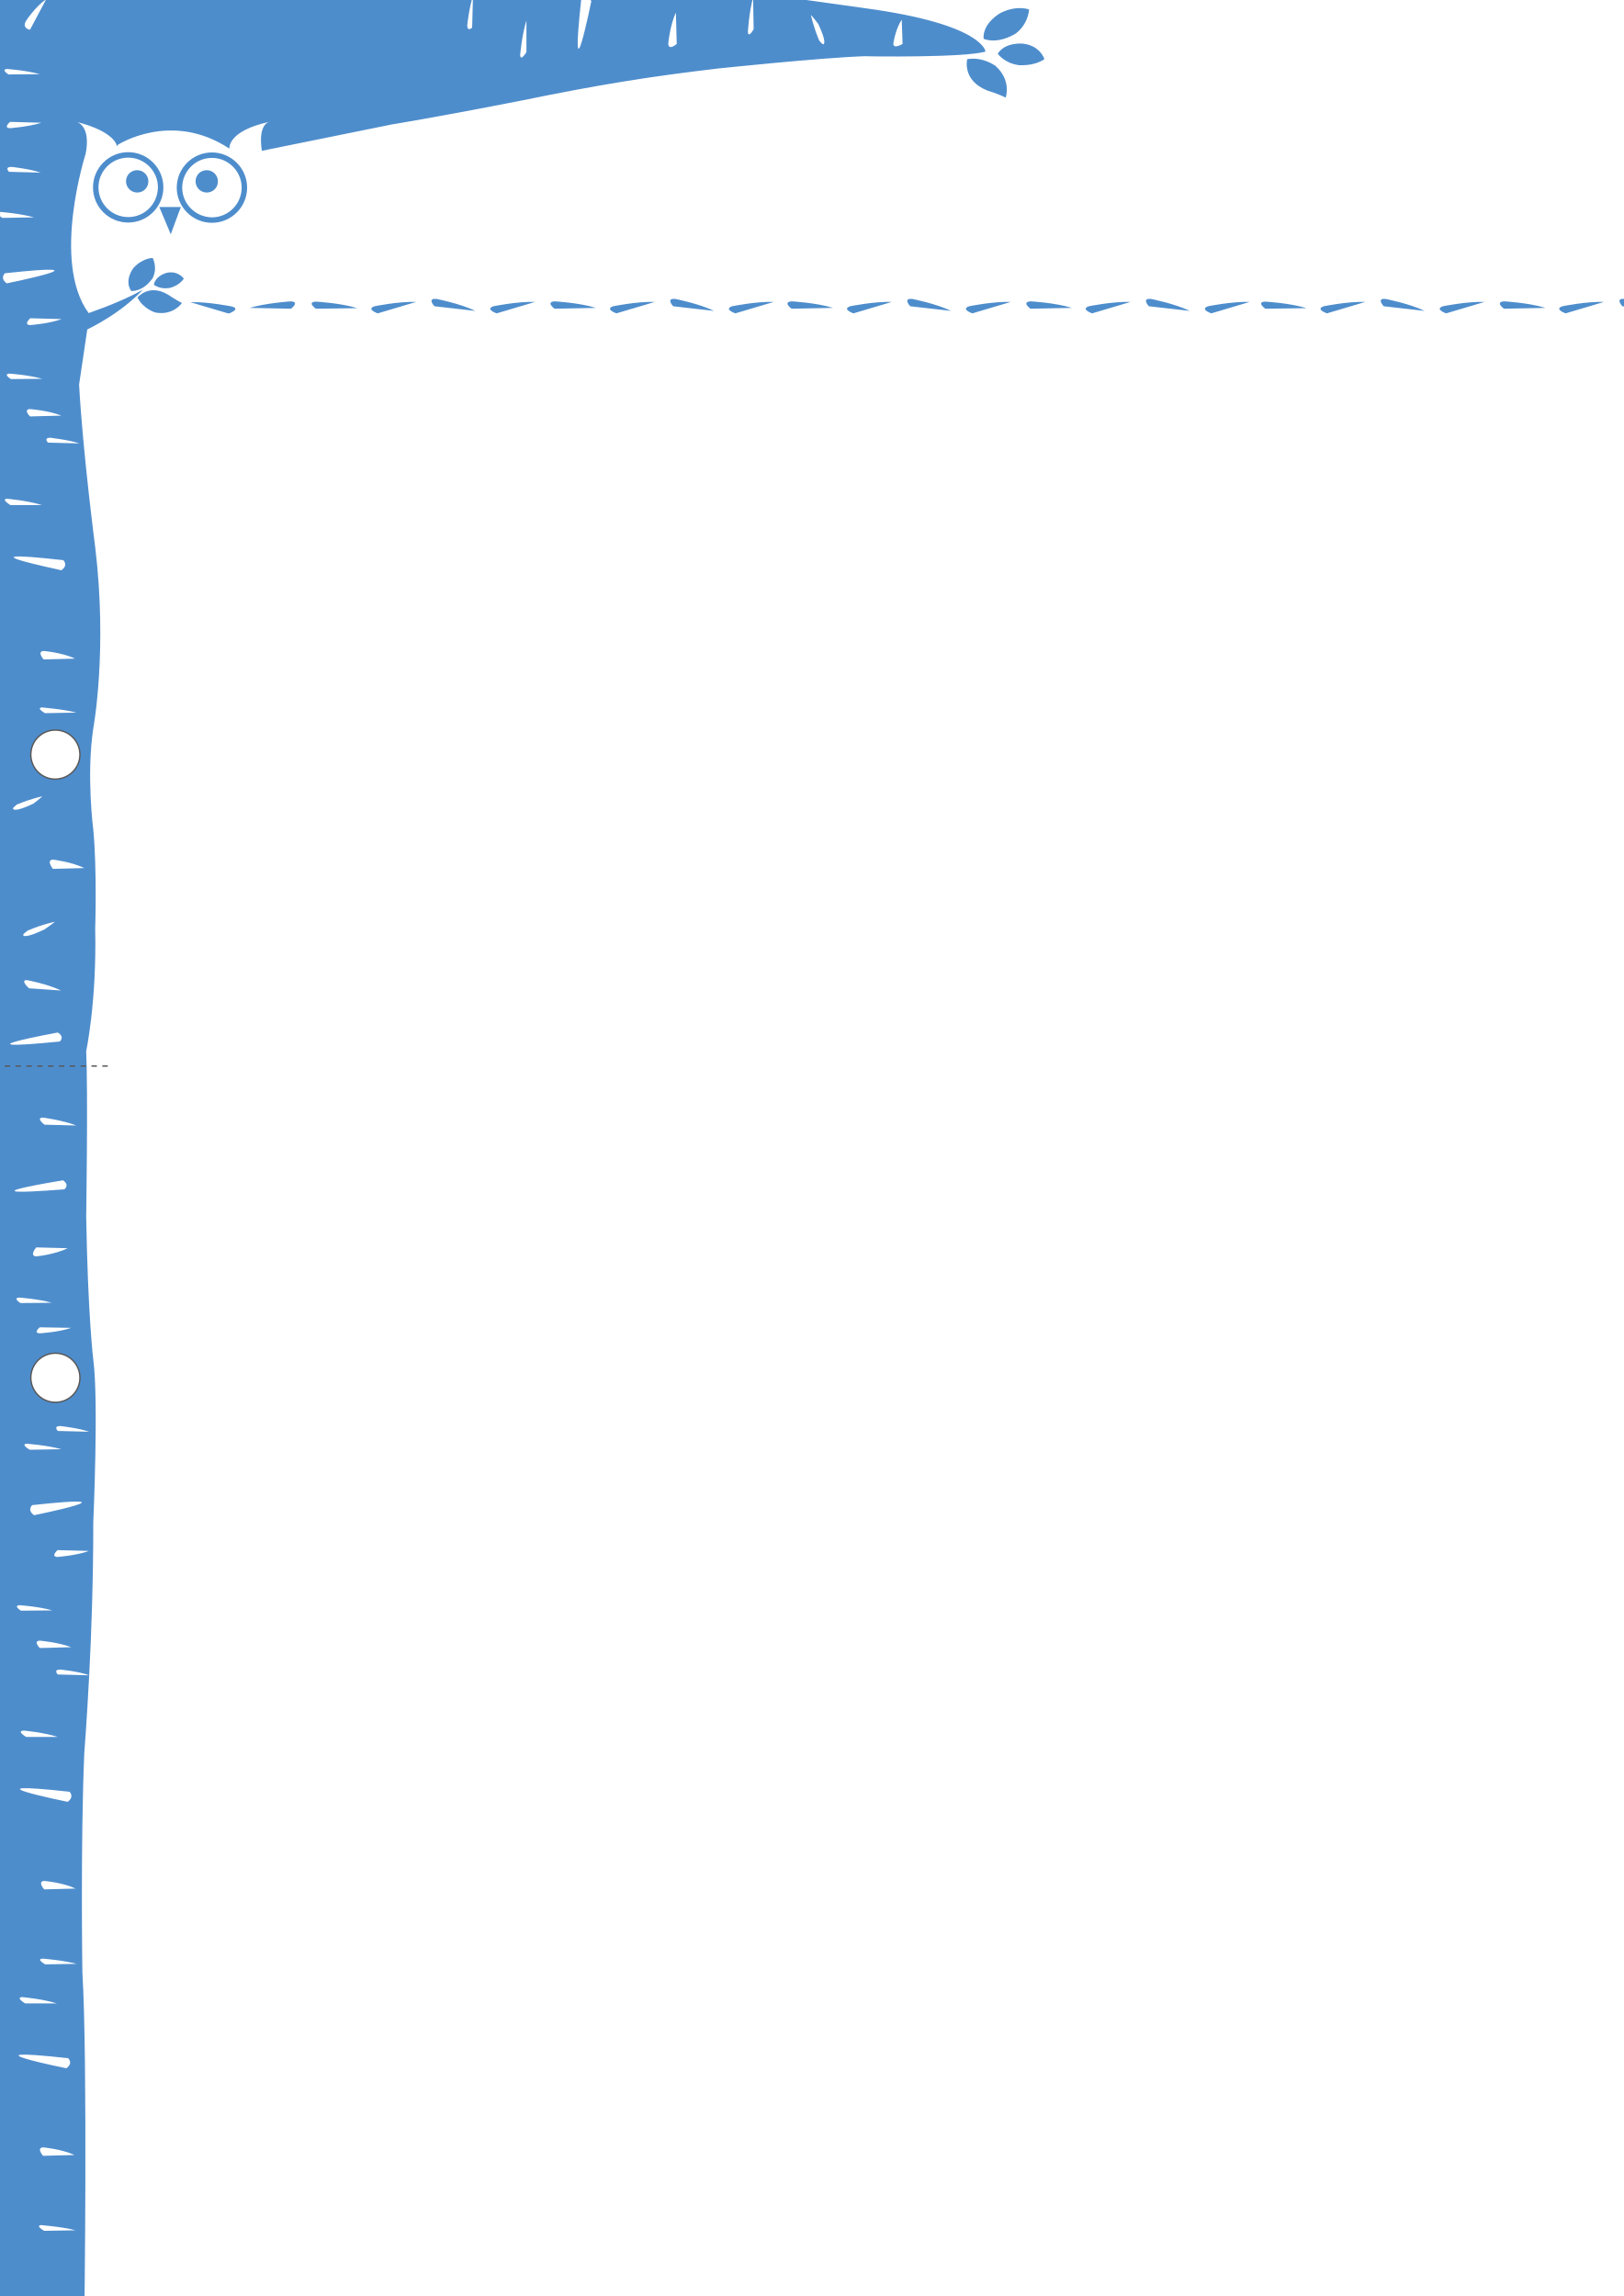
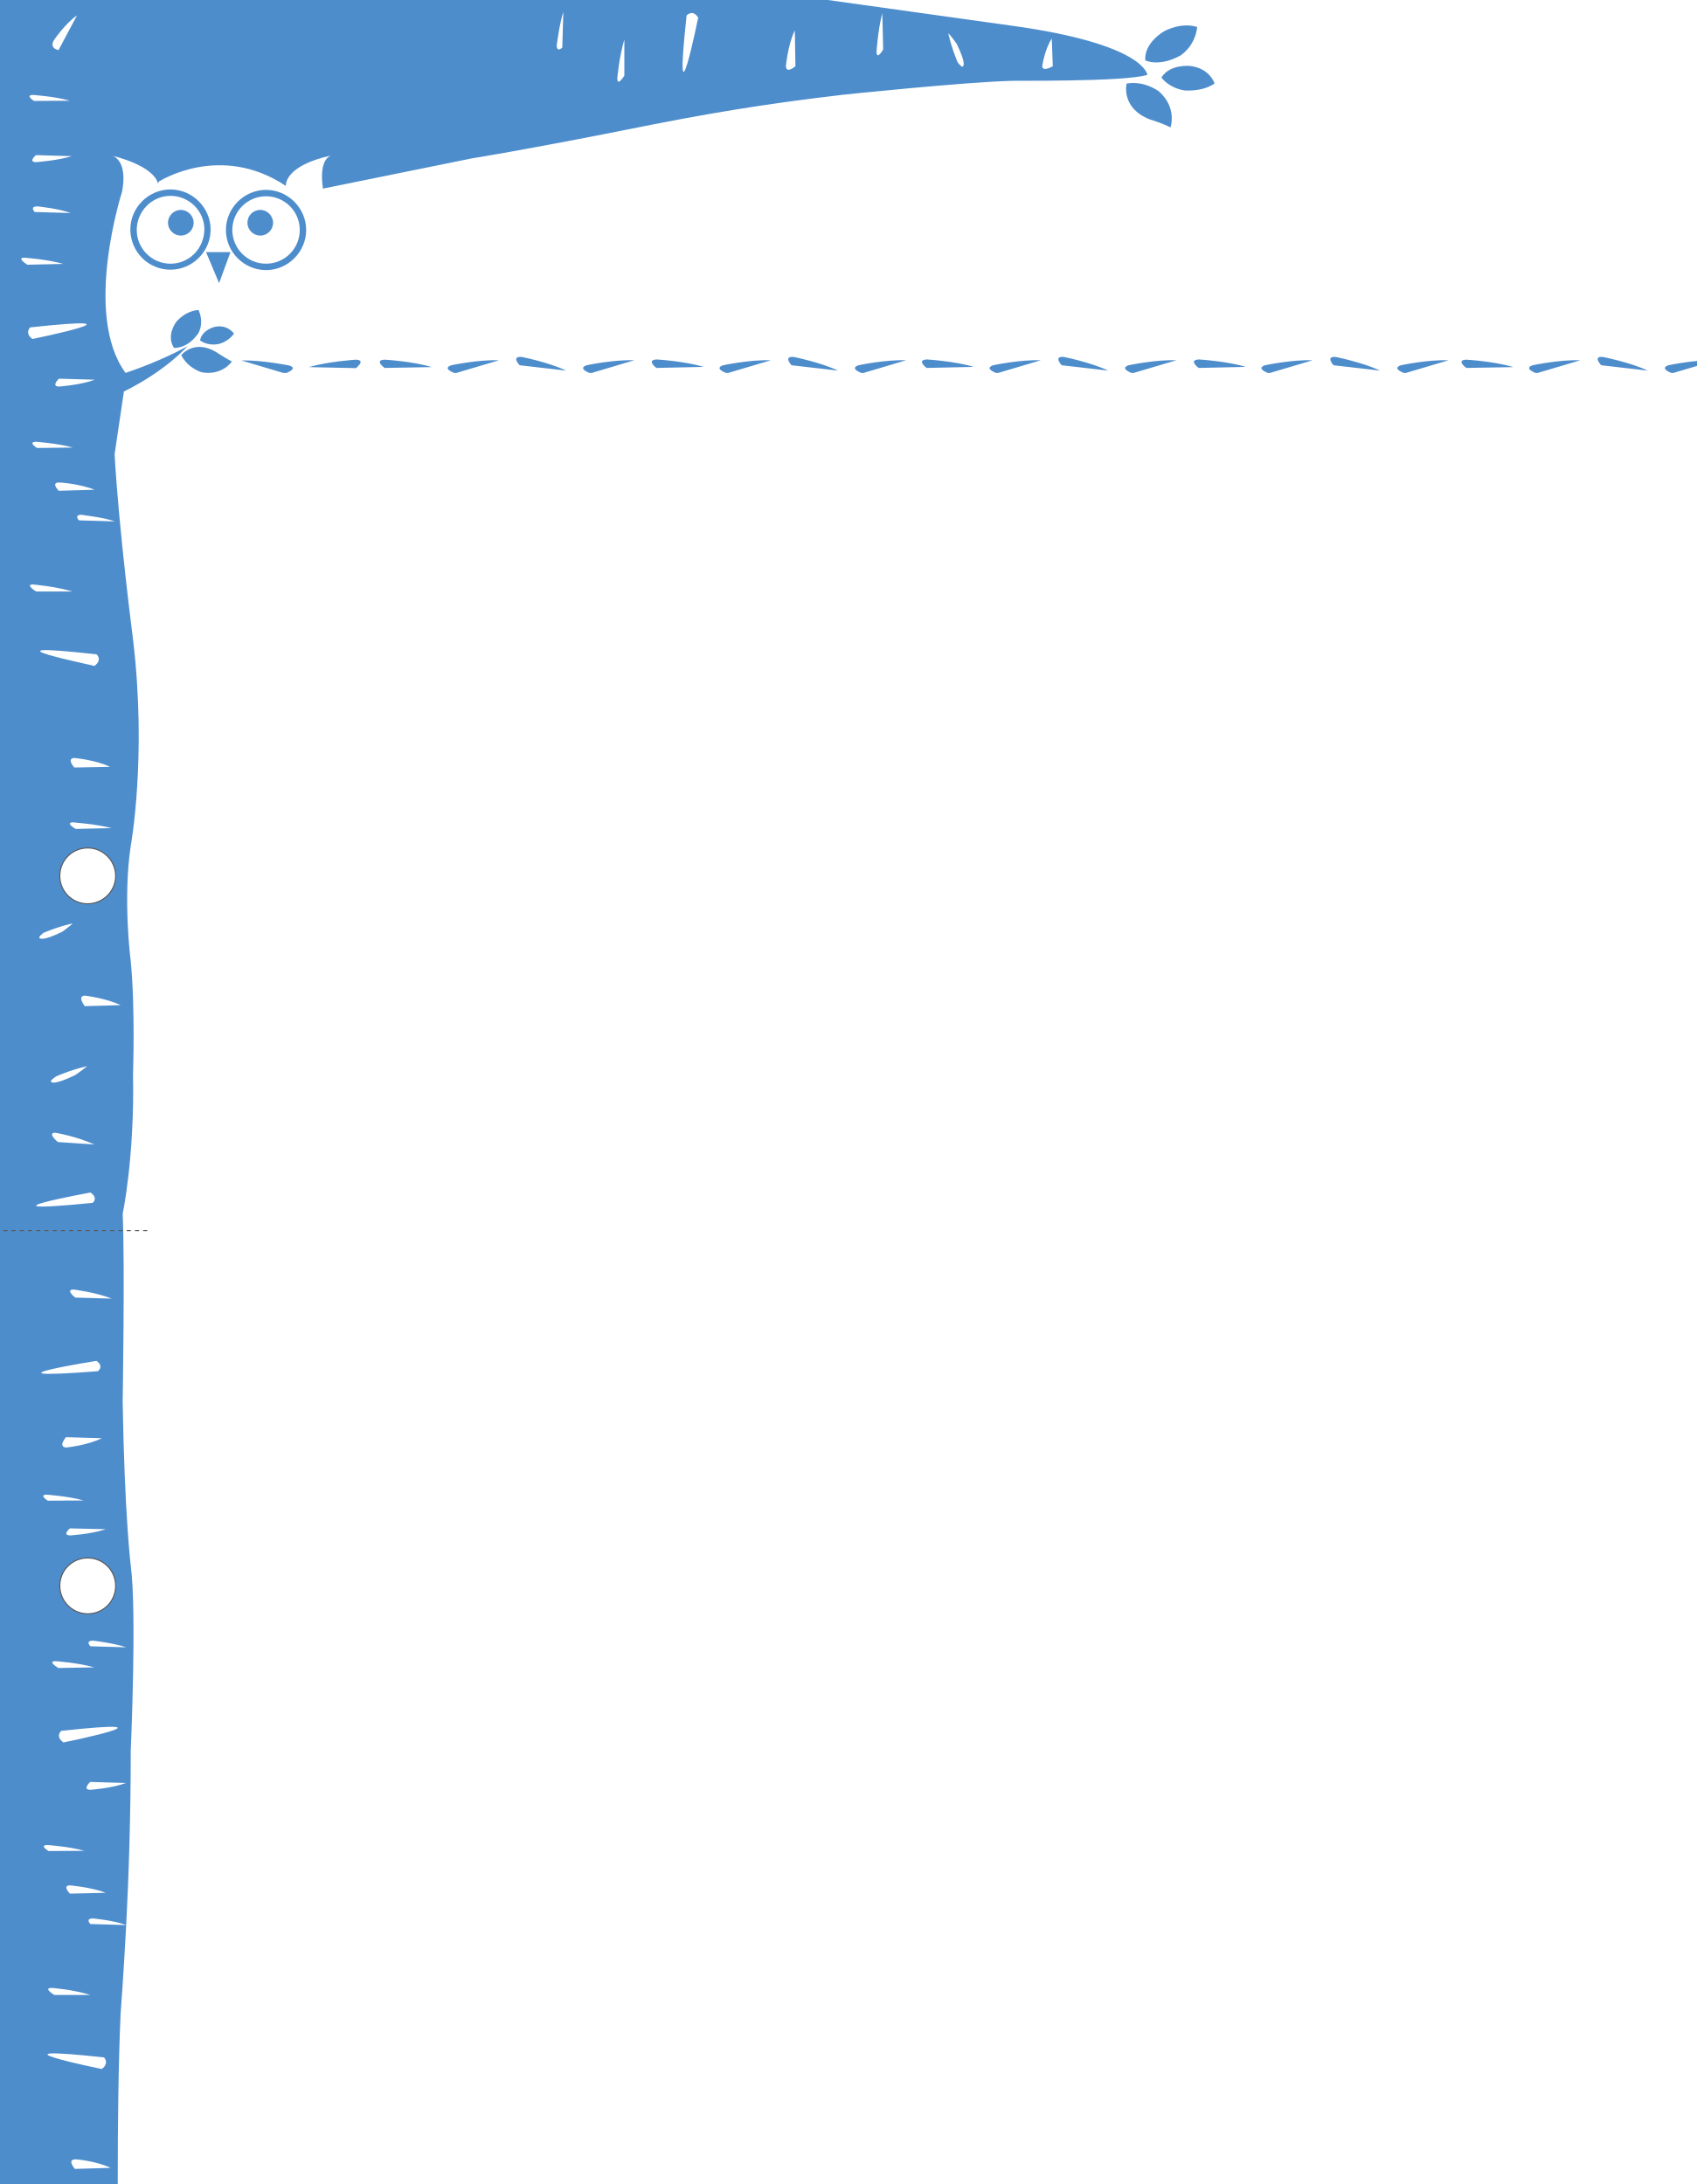
- <svg xmlns="http://www.w3.org/2000/svg" xmlns:xlink="http://www.w3.org/1999/xlink" version="1.1" id="Capa_1" x="0px" y="0px" viewBox="0 0 595.3 841.9" style="enable-background:new 0 0 595.3 841.9;" xml:space="preserve">
+ <svg xmlns="http://www.w3.org/2000/svg" xmlns:xlink="http://www.w3.org/1999/xlink" version="1.1" id="Capa_1" x="0px" y="0px" viewBox="0 0 820 1056" style="enable-background:new 0 0 820 1056;" xml:space="preserve">
  <style type="text/css">
	.st0{fill:#FFFFFF;}
- 	.st1{clip-path:url(#SVGID_2_);fill:#4E8DCC;}
- 	.st2{clip-path:url(#SVGID_4_);fill:#FFFFFF;}
- 	.st3{clip-path:url(#SVGID_6_);fill:none;stroke:#585757;stroke-width:0.5;}
- 	.st4{clip-path:url(#SVGID_8_);fill:#FFFFFF;}
- 	.st5{clip-path:url(#SVGID_10_);fill:none;stroke:#585757;stroke-width:0.5;}
- 	.st6{clip-path:url(#SVGID_12_);fill:none;stroke:#585757;stroke-width:0.5;stroke-dasharray:1.989,1.989;}
- 	.st7{clip-path:url(#SVGID_14_);fill:#4E8DCC;}
+ 	.st1{clip-path:url(#SVGID_00000061456708382059339250000009359040222928451461_);fill:#4E8DCC;}
+ 	.st2{clip-path:url(#SVGID_00000046309165435879579170000009028286288469922706_);fill:#FFFFFF;}
+ 	.st3{clip-path:url(#SVGID_00000064329345118150561630000014454671741156695456_);fill:none;stroke:#585757;stroke-width:0.5;}
+ 	.st4{clip-path:url(#SVGID_00000164476626429353489500000013518727603370424986_);fill:#FFFFFF;}
+ 	.st5{clip-path:url(#SVGID_00000073687506650322639400000002930490957659618720_);fill:none;stroke:#585757;stroke-width:0.5;}
+ 	
+ 		.st6{clip-path:url(#SVGID_00000127743230037189998060000005875332595597232311_);fill:none;stroke:#585757;stroke-width:0.5;stroke-dasharray:1.989,1.989;}
+ 	.st7{clip-path:url(#SVGID_00000124848110392785231070000014512988761325345724_);fill:#4E8DCC;}
</style>
-   <rect x="0.2" y="-0.7" class="st0" width="602.4" height="848.1" />
+   <rect x="-40.1" y="-32" class="st0" width="1010.2" height="1312.8" />
  <g>
    <g>
-       <defs>
-         <rect id="SVGID_1_" x="-22.2" y="-19.2" width="405.1" height="870.3" />
-       </defs>
-       <clipPath id="SVGID_2_">
-         <use xlink:href="#SVGID_1_" style="overflow:visible;" />
-       </clipPath>
-       <path class="st1" d="M354.6,21.7c0,0-2,7.8,7.4,11.5c0,0,4,1.2,6.7,2.6c0,0,2.3-6.3-3.8-11.7C364.8,24.1,360.4,20.7,354.6,21.7     M71.7,66.5c0,2.2,1.8,4.1,4.1,4.1s4.1-1.8,4.1-4.1c0-2.2-1.8-4.1-4.1-4.1S71.7,64.2,71.7,66.5 M66.8,68.8c0-6,4.9-10.9,10.9-10.9    s10.9,4.9,10.9,10.9s-4.9,10.9-10.9,10.9C71.7,79.6,66.8,74.8,66.8,68.8 M64.8,68.8c0,7.1,5.8,12.9,12.9,12.9s12.9-5.8,12.9-12.9    s-5.8-12.9-12.9-12.9C70.6,55.9,64.8,61.7,64.8,68.8 M46.2,66.5c0,2.2,1.8,4.1,4.1,4.1s4.1-1.8,4.1-4.1c0-2.2-1.8-4.1-4.1-4.1    S46.2,64.2,46.2,66.5 M47,79.6c-6,0-10.9-4.9-10.9-10.9S41,57.8,47,57.8s10.9,4.9,10.9,10.9C57.8,74.8,53,79.6,47,79.6 M47,81.6    c7.1,0,12.9-5.8,12.9-12.9S54.1,55.8,47,55.8s-12.9,5.8-12.9,12.9C34.1,75.9,39.9,81.6,47,81.6 M56,94.6c0,0-3.7-0.1-7.1,3.7    c0,0-3.5,4.4-0.8,8.4c0,0,4,0.4,7.4-4.1C55.6,102.7,58.1,99.4,56,94.6 M66.3,75.9h-7.9l4.2,10L66.3,75.9z M67.4,102.2    c0,0-2-3-6.1-2.2c0,0-4.2,0.9-4.9,4.4c0,0,2.2,1.8,5.7,1.2C62.2,105.6,65.5,104.9,67.4,102.2 M50.4,109.1c2.2,4.3,6.6,5.5,6.6,5.5    c6.6,1.2,9.7-3.5,9.7-3.5c-2.2-1.1-5-3-5-3C54.6,103.8,50.4,109.1,50.4,109.1 M330.9,16.1c0,0-3.2,2-3.4,0c0,0,0.7-5.3,3.1-8.9    L330.9,16.1z M302,16.1c-0.2,0.7-1.7-1.3-1.7-1.3c-2.2-5.3-3-9.3-3-9.3c0.6,0.5,2.7,3.3,2.7,3.3C303.2,15.6,302,16.1,302,16.1     M276.3,10.7c0,0-2,3.6-2.1,0.9c0,0,0.4-7.1,1.9-12.5L276.3,10.7z M248.1,16.1c0,0-2.9,2.6-3.1,0c0,0,0.6-6.9,2.8-11.5L248.1,16.1    z M216.8,0.4c0,0-8.1,39.8-3.7-0.7C213.2-0.3,214.9-2.3,216.8,0.4 M193,7.5v11.6c0,0-2.2,3.7-2.3,1C190.7,20.2,191.3,13,193,7.5     M173.4-1.4l-0.3,11.5c0,0-1.8,1.8-1.8-0.9C171.3,9.3,172,2.6,173.4-1.4 M22.6,117c-4.6,1.7-11.5,2.2-11.5,2.2    c-2.7-0.1,0-2.5,0-2.5L22.6,117z M2.5,103.9c-2.7-1.9-0.7-3.7-0.7-3.7C42.3,95.8,2.5,103.9,2.5,103.9 M16.9-0.2L11,10.9    c0,0-2.9-0.4-1.6-3C9.3,7.9,13.3,2,16.9-0.2 M2.7,25.3c0,0,7,0.5,11.9,1.9L3.1,27.3C3.1,27.3,0.1,25.4,2.7,25.3 M3.7,47    c-2.7-0.1,0-2.3,0-2.3L15.2,45C10.5,46.5,3.7,47,3.7,47 M14.9,63.3L3.3,63c0,0-1.8-1.8,0.9-1.8C4.3,61.2,10.9,61.9,14.9,63.3     M-0.1,77.7c0,0,7.2,0.5,12.6,2L0.9,79.9C0.9,79.9-2.7,77.8-0.1,77.7 M2.7,182.9c0,0,7.2,0.6,12.7,2.3H3.8    C3.7,185.1,0.1,182.9,2.7,182.9 M21.2,378.6c2.7,1.7,0.7,3.3,0.7,3.3C-18.6,385.9,21.2,378.6,21.2,378.6 M23.1,432.8    c2.6,1.8,0.5,3.3,0.5,3.3C-17.2,439.3,23.1,432.8,23.1,432.8 M13.3,460.7c-2.7-0.2,0-3.3,0-3.3l11.5,0.3    C20.2,460,13.3,460.7,13.3,460.7 M7.1,475.8c0,0,7,0.5,11.9,1.9l-11.5,0.1C7.5,477.8,4.5,475.9,7.1,475.8 M7.3,588.6    c0,0,7,0.5,11.9,1.9l-11.5,0.1C7.7,590.6,4.6,588.7,7.3,588.6 M28.1,720.1l-11.5,0.2c0,0-3.6-2-0.9-2.1    C15.6,718.2,22.7,718.7,28.1,720.1 M27.7,692.5l-11.5,0.3c0,0-2.6-2.9,0-3.1C16.2,689.7,23.1,690.3,27.7,692.5 M24.8,660.7    c0,0-39.8-8.1,0.7-3.7C25.5,657,27.4,658.8,24.8,660.7 M21.2,636.9H9.6c0,0-3.7-2.2-1-2.3C8.5,634.5,15.8,635.2,21.2,636.9     M14.6,604.3c0,0-2.6-2.6,0-2.7c0,0,6.9,0.6,11.5,2.4L14.6,604.3z M32.6,568.7c-4.6,1.7-11.5,2.2-11.5,2.2c-2.7-0.1,0-2.5,0-2.5    L32.6,568.7z M21.2,524.7c0,0-1.8-1.8,0.9-1.8c0,0,6.6,0.7,10.6,2.1L21.2,524.7z M16.3,412.4c0,0-3.3-2.5-0.6-2.6    c0,0,7.1,0.9,12.3,2.9L16.3,412.4z M14.6,486.7l11.5,0.2c-4.6,1.6-11.5,2-11.5,2C12,488.8,14.6,486.7,14.6,486.7 M11.8,551.9    c40.5-4.4,0.7,3.7,0.7,3.7C9.8,553.7,11.8,551.9,11.8,551.9 M10.9,531.6c0,0-3.6-2.1-1-2.2c0,0,7.2,0.5,12.6,2L10.9,531.6z     M30.9,318.3l-11.5,0.3c0,0-2.6-3.2,0-3.4C19.4,315.2,26.2,316,30.9,318.3 M23.2,205.4c0,0,2,1.8-0.7,3.7    C22.5,209-17.3,200.9,23.2,205.4 M4.9,296.7c-0.7-0.2,1.3-1.7,1.3-1.7c5.3-2.2,9.3-3,9.3-3c-0.5,0.6-3.3,2.7-3.3,2.7    C5.5,297.9,4.9,296.7,4.9,296.7 M16,241.8c0,0-2.6-2.9,0-3.1c0,0,6.9,0.6,11.5,2.8L16,241.8z M28,261.3l-11.5,0.2    c0,0-3.6-2-0.9-2.1C15.5,259.5,22.6,259.9,28,261.3 M9.9,359.4c0,0,7.2,1.3,12.5,3.8l-11.7-0.8C10.6,362.4,7.2,359.3,9.9,359.4     M8.6,343c-0.7-0.2,1.6-1.8,1.6-1.8c5.7-2.4,9.9-3.2,9.9-3.2c-0.6,0.6-3.8,2.8-3.8,2.8C9,344.3,8.6,343,8.6,343 M29.1,162.6    l-11.5-0.3c0,0-1.8-1.8,0.9-1.8C18.5,160.6,25.1,161.2,29.1,162.6 M4,139c0,0-3.1-1.9-0.4-2c0,0,7,0.5,11.9,1.9L4,139z     M22.5,152.4L11,152.7c0,0-2.6-2.6,0-2.7C11,150,17.8,150.5,22.5,152.4 M361.3,18.9c0,0-0.6-10-44.2-15.9L158.4-19.2H48.3h-8.4    h-62.1v870.1l53.1,0.2c0,0,1.3-94.3-0.7-128c0,0-0.7-47.5,0.7-80.3c0,0,0.9-11.1,1.8-28.5L21.2,614c0,0-1.8-1.8,0.9-1.8    c0,0,6.6,0.6,10.6,2.1c0.8-15.1,1.5-34.8,1.5-56.1c0,0,2-44.9,0-59.6c0,0-2-16.4-2.6-52.7c0,0,0.7-44.9,0-60.5    c0,0,3.9-18.1,3.3-44.9c0,0,0.7-21.6-0.7-36.3c0,0-2.6-19.9,0-37.1c0,0,5.3-28.5,0.7-66.5c0,0-4.6-35.4-5.9-59.6    c0,0,1.3-8.6,3-20.2c13.6-6.7,20.4-14.6,20.4-14.6c-5.4,3.1-13,6.2-19.9,8.6C18.7,96,31.4,56.4,31.4,56.4    c1.9-9.8-2.6-11.5-3.3-11.7c14.5,3.7,14.8,9,14.8,9l0.3-0.6c0,0,19.6-12.7,40.9,1.4c0,0-0.9-6.4,14.5-9.8c0.2-0.1,0.3-0.1,0.3-0.1    c-0.1,0-0.2,0-0.3,0.1c-0.9,0.3-3.9,1.9-2.6,10.6l47.8-9.7c0,0,16.3-2.6,48.2-8.9c28-5.7,45.9-8.6,71.4-11.6c0,0,38-4,53.9-4.5    C317.3,20.7,354,21.2,361.3,18.9 M377.3,3.5c0,0-4.2-1.8-10.4,1.2c0,0-6.7,3.6-6.3,9.5c0,0,4.3,2.2,11.1-1.5    C371.7,12.8,376.6,10,377.3,3.5 M382.9,21.7c0,0-1.4-4.9-7.8-5.7c0,0-6.6-0.7-9.3,3.7c0,0,2.4,3.5,7.8,4.2    C373.6,23.8,378.7,24.5,382.9,21.7 M27.7,817.8L16.2,818c0,0-3.6-2-0.9-2.1C15.2,816,22.3,816.4,27.7,817.8 M27.3,790.2l-11.5,0.3    c0,0-2.6-2.9,0-3.1C15.8,787.4,22.6,788,27.3,790.2 M24.3,758.4c0,0-39.8-8.1,0.7-3.7C25,754.8,27,756.5,24.3,758.4 M20.8,734.6    H9.2c0,0-3.7-2.2-1-2.3C8.1,732.3,15.3,732.9,20.8,734.6" />
+       <g>
+         <g>
+           <defs>
+             <rect id="SVGID_1_" x="-21.5" y="-21" width="608.6" height="1307.4" />
+           </defs>
+           <clipPath id="SVGID_00000031175100595118125230000014745579406290763153_">
+             <use xlink:href="#SVGID_1_" style="overflow:visible;" />
+           </clipPath>
+           <path style="clip-path:url(#SVGID_00000031175100595118125230000014745579406290763153_);fill:#4E8DCC;" d="M544.6,40.4      c0,0-3,11.7,11.1,17.3c0,0,6,1.8,10.1,3.9c0,0,3.4-9.5-5.7-17.5C559.8,44,553.3,38.9,544.6,40.4 M119.6,107.7      c0,3.3,2.7,6.2,6.2,6.2c3.4,0,6.2-2.7,6.2-6.2c0-3.3-2.7-6.2-6.2-6.2C122.3,101.5,119.6,104.3,119.6,107.7 M112.3,111.2      c0-9,7.3-16.3,16.3-16.3s16.3,7.3,16.3,16.3s-7.3,16.3-16.3,16.3C119.6,127.5,112.3,120.2,112.3,111.2 M109.2,111.2      c0,10.7,8.8,19.4,19.4,19.4s19.4-8.8,19.4-19.4s-8.8-19.4-19.4-19.4S109.2,100.6,109.2,111.2 M81.2,107.7c0,3.3,2.7,6.2,6.2,6.2      c3.4,0,6.2-2.7,6.2-6.2c0-3.3-2.7-6.2-6.2-6.2C84,101.5,81.2,104.3,81.2,107.7 M82.4,127.5c-9,0-16.3-7.3-16.3-16.3      s7.3-16.5,16.3-16.5S98.8,102,98.8,111C98.6,120.2,91.5,127.5,82.4,127.5 M82.4,130.4c10.7,0,19.4-8.8,19.4-19.4      s-8.8-19.4-19.4-19.4S63,100.3,63,111C63.1,121.9,71.8,130.4,82.4,130.4 M96,149.9c0,0-5.6-0.1-10.7,5.6c0,0-5.2,6.6-1.2,12.7      c0,0,6,0.6,11.1-6.2C95.4,162.1,99.1,157.2,96,149.9 M111.4,121.9H99.6l6.3,15L111.4,121.9z M113.1,161.3c0,0-3-4.5-9.1-3.3      c0,0-6.3,1.3-7.3,6.6c0,0,3.3,2.7,8.5,1.8C105.3,166.5,110.2,165.5,113.1,161.3 M87.6,171.7c3.3,6.5,9.9,8.3,9.9,8.3      c9.9,1.8,14.6-5.2,14.6-5.2c-3.3-1.7-7.5-4.5-7.5-4.5C93.9,163.8,87.6,171.7,87.6,171.7 M508.9,32c0,0-4.9,3-5.1,0      c0,0,1.1-7.9,4.6-13.4L508.9,32z M465.5,32c-0.4,1.1-2.6-1.9-2.6-1.9c-3.3-7.9-4.5-14-4.5-14c0.9,0.7,4,5,4,5      C467.4,31.3,465.5,32,465.5,32 M426.9,23.9c0,0-3,5.4-3.2,1.3c0,0,0.6-10.7,2.8-18.8L426.9,23.9z M384.5,32c0,0-4.4,3.9-4.6,0      c0,0,0.9-10.4,4.3-17.3L384.5,32z M337.5,8.5c0,0-12.2,59.8-5.6-1.1C332.2,7.4,334.7,4.3,337.5,8.5 M301.8,19.1v17.4      c0,0-3.3,5.6-3.4,1.5C298.3,38.2,299.3,27.4,301.8,19.1 M272.3,5.8L271.8,23c0,0-2.7,2.7-2.7-1.3      C269.2,21.9,270.3,11.8,272.3,5.8 M45.8,183.6c-6.9,2.6-17.3,3.3-17.3,3.3c-4-0.1,0-3.8,0-3.8L45.8,183.6z M15.7,163.9      c-4-2.8-1.1-5.6-1.1-5.6C75.4,151.7,15.7,163.9,15.7,163.9 M37.2,7.5l-8.9,16.7c0,0-4.4-0.6-2.4-4.5      C25.8,19.7,31.9,10.9,37.2,7.5 M15.9,45.9c0,0,10.5,0.7,17.9,2.8l-17.3,0.1C16.5,48.9,12,46,15.9,45.9 M17.4,78.4      c-4-0.1,0-3.4,0-3.4l17.3,0.5C27.6,77.7,17.4,78.4,17.4,78.4 M34.2,103l-17.4-0.5c0,0-2.7-2.7,1.3-2.7      C18.4,99.8,28.2,100.8,34.2,103 M11.7,124.6c0,0,10.8,0.7,18.9,3l-17.4,0.4C13.2,127.9,7.8,124.7,11.7,124.6 M15.9,282.6      c0,0,10.8,0.9,19.1,3.4H17.5C17.4,286,12,282.6,15.9,282.6 M43.7,576.6c4,2.6,1.1,5,1.1,5C-16.1,587.6,43.7,576.6,43.7,576.6       M46.6,658c3.9,2.7,0.7,5,0.7,5C-13.9,667.7,46.6,658,46.6,658 M31.9,699.9c-4-0.4,0-5,0-5l17.3,0.5      C42.2,698.9,31.9,699.9,31.9,699.9 M22.5,722.7c0,0,10.5,0.7,17.9,2.8l-17.3,0.1C23.1,725.6,18.6,722.8,22.5,722.7 M22.9,892.1      c0,0,10.5,0.7,17.9,2.8L23.5,895C23.5,895,18.7,892.2,22.9,892.1 M54.1,1089.6l-17.3,0.4c0,0-5.4-3-1.3-3.2      C35.3,1086.8,46,1087.5,54.1,1089.6 M53.5,1048.2l-17.3,0.5c0,0-3.9-4.4,0-4.6C36.3,1043.9,46.6,1044.9,53.5,1048.2       M49.2,1000.4c0,0-59.8-12.2,1.1-5.6C50.2,994.8,53.1,997.5,49.2,1000.4 M43.7,964.6H26.3c0,0-5.6-3.3-1.5-3.4      C24.7,961.1,35.5,962,43.7,964.6 M33.8,915.6c0,0-3.9-3.9,0-4c0,0,10.4,0.9,17.3,3.6L33.8,915.6z M60.9,862.1      c-6.9,2.6-17.3,3.3-17.3,3.3c-4-0.1,0-3.8,0-3.8L60.9,862.1z M43.7,796c0,0-2.7-2.7,1.3-2.7c0,0,9.9,1.1,16,3.2L43.7,796z       M36.4,627.4c0,0-5-3.8-0.9-3.9c0,0,10.7,1.3,18.5,4.4L36.4,627.4z M33.8,739l17.3,0.4c-6.9,2.4-17.3,3-17.3,3      C29.9,742.2,33.8,739,33.8,739 M29.6,836.9c60.8-6.6,1.1,5.6,1.1,5.6C26.5,839.6,29.6,836.9,29.6,836.9 M28.2,806.5      c0,0-5.4-3.2-1.5-3.3c0,0,10.8,0.7,18.9,3L28.2,806.5z M58.3,486L41,486.5c0,0-3.9-4.9,0-5.1C41,481.4,51.2,482.6,58.3,486       M46.7,316.4c0,0,3,2.7-1.1,5.6C45.7,321.8-14.2,309.6,46.7,316.4 M19.2,453.6c-1.1-0.4,1.9-2.6,1.9-2.6c7.9-3.3,14-4.5,14-4.5      c-0.7,0.9-5,4-5,4C20.2,455.4,19.2,453.6,19.2,453.6 M35.9,371.1c0,0-3.9-4.4,0-4.6c0,0,10.4,0.9,17.3,4.3L35.9,371.1z       M53.9,400.4l-17.3,0.4c0,0-5.4-3-1.3-3.2C35.2,397.7,45.8,398.3,53.9,400.4 M26.8,547.7c0,0,10.8,1.9,18.8,5.7l-17.5-1.2      C27.8,552.2,22.6,547.6,26.8,547.7 M24.8,523.1c-1.1-0.4,2.4-2.7,2.4-2.7c8.5-3.6,14.9-4.9,14.9-4.9c-0.9,0.9-5.7,4.3-5.7,4.3      C25.4,525.1,24.8,523.1,24.8,523.1 M55.5,252.1l-17.3-0.5c0,0-2.7-2.7,1.3-2.7C39.7,249.1,49.6,250,55.5,252.1 M17.9,216.6      c0,0-4.6-2.8-0.6-3c0,0,10.5,0.7,17.9,2.8L17.9,216.6z M45.7,236.8l-17.3,0.5c0,0-3.9-3.9,0-4C28.4,233.2,38.6,233.9,45.7,236.8       M554.6,36.2c0,0-0.9-15-66.4-23.9L249.8-21H84.4H71.8h-93.3v1307.1l79.8,0.4c0,0,1.9-141.7-1.1-192.2c0,0-1.1-71.4,1.1-120.6      c0,0,1.3-16.7,2.7-42.9l-17.3-0.5c0,0-2.7-2.7,1.3-2.7c0,0,9.9,0.9,16,3.2c1.2-22.7,2.2-52.3,2.2-84.3c0,0,3-67.5,0-89.5      c0,0-3-24.6-3.9-79.2c0,0,1.1-67.5,0-90.9c0,0,5.8-27.2,5-67.5c0,0,1.1-32.4-1.1-54.6c0,0-3.9-29.9,0-55.8      c0,0,7.9-42.9,1.1-99.9c0,0-6.9-53.2-8.9-89.5c0,0,1.9-12.9,4.5-30.3c20.5-10.1,30.7-21.9,30.7-21.9      c-8.2,4.6-19.5,9.4-29.9,12.9C39.9,152.1,59,92.7,59,92.7c2.8-14.7-3.9-17.3-5-17.5c21.8,5.6,22.3,13.5,22.3,13.5l0.5-0.9      c0,0,29.5-19.1,61.4,2.1c0,0-1.3-9.6,21.8-14.7c0.4-0.1,0.5-0.1,0.5-0.1c-0.1,0-0.4,0-0.5,0.1c-1.3,0.5-5.8,2.8-3.9,16      l71.9-14.6c0,0,24.5-3.9,72.4-13.4c42-8.5,68.9-12.9,107.2-17.4c0,0,57.1-6,81-6.7C488.6,38.9,543.6,39.7,554.6,36.2       M578.7,13.1c0,0-6.3-2.7-15.6,1.8c0,0-10.1,5.4-9.5,14.3c0,0,6.5,3.3,16.7-2.2C570.3,27.1,577.6,22.8,578.7,13.1 M587.1,40.4      c0,0-2.1-7.3-11.7-8.5c0,0-9.9-1.1-14,5.6c0,0,3.6,5.2,11.7,6.3C573.1,43.6,580.8,44.6,587.1,40.4 M53.5,1236.4l-17.3,0.4      c0,0-5.4-3-1.3-3.2C34.7,1233.7,45.4,1234.3,53.5,1236.4 M52.8,1194.9l-17.3,0.5c0,0-3.9-4.4,0-4.6      C35.5,1190.7,45.8,1191.5,52.8,1194.9 M48.3,1147.2c0,0-59.8-12.2,1.1-5.6C49.4,1141.7,52.5,1144.3,48.3,1147.2 M43.1,1111.4      H25.7c0,0-5.6-3.3-1.5-3.4C24.1,1108,34.8,1108.8,43.1,1111.4" />
+         </g>
+       </g>
    </g>
    <g>
-       <defs>
-         <rect id="SVGID_3_" x="-22.2" y="-19.2" width="405.1" height="870.3" />
-       </defs>
-       <clipPath id="SVGID_4_">
-         <use xlink:href="#SVGID_3_" style="overflow:visible;" />
-       </clipPath>
-       <path class="st2" d="M29.3,505.2c0-5-4-9-9-9s-9,4-9,9c0,4.9,4,9,9,9S29.3,510.2,29.3,505.2" />
+       <g>
+         <g>
+           <defs>
+             <rect id="SVGID_00000121964045964747413220000002467843601498736052_" x="-21.5" y="-21" width="608.6" height="1307.4" />
+           </defs>
+           <clipPath id="SVGID_00000149353948401260821290000016344137138997893538_">
+             <use xlink:href="#SVGID_00000121964045964747413220000002467843601498736052_" style="overflow:visible;" />
+           </clipPath>
+           <path style="clip-path:url(#SVGID_00000149353948401260821290000016344137138997893538_);fill:#FFFFFF;" d="M55.9,766.8      c0-7.5-6-13.5-13.5-13.5s-13.5,6-13.5,13.5c0,7.3,6,13.5,13.5,13.5S55.9,774.3,55.9,766.8" />
+         </g>
+       </g>
    </g>
    <g>
-       <defs>
-         <rect id="SVGID_5_" x="-22.2" y="-19.2" width="405.1" height="870.3" />
-       </defs>
-       <clipPath id="SVGID_6_">
-         <use xlink:href="#SVGID_5_" style="overflow:visible;" />
-       </clipPath>
-       <path class="st3" d="M29.3,505.2c0-5-4-9-9-9s-9,4-9,9c0,4.9,4,9,9,9S29.3,510.2,29.3,505.2z" />
+       <g>
+         <g>
+           <defs>
+             <rect id="SVGID_00000095314207316727111940000004613683743856173198_" x="-21.5" y="-21" width="608.6" height="1307.4" />
+           </defs>
+           <clipPath id="SVGID_00000081643366385016717680000007674900699662660483_">
+             <use xlink:href="#SVGID_00000095314207316727111940000004613683743856173198_" style="overflow:visible;" />
+           </clipPath>
+           <path style="clip-path:url(#SVGID_00000081643366385016717680000007674900699662660483_);fill:none;stroke:#585757;stroke-width:0.5;" d="      M55.9,766.8c0-7.5-6-13.5-13.5-13.5s-13.5,6-13.5,13.5c0,7.3,6,13.5,13.5,13.5S55.9,774.3,55.9,766.8z" />
+         </g>
+       </g>
    </g>
    <g>
-       <defs>
-         <rect id="SVGID_7_" x="-22.2" y="-19.2" width="405.1" height="870.3" />
-       </defs>
-       <clipPath id="SVGID_8_">
-         <use xlink:href="#SVGID_7_" style="overflow:visible;" />
-       </clipPath>
-       <path class="st4" d="M29.3,276.7c0-4.9-4-9-9-9s-9,4-9,9s4,9,9,9C25.3,285.6,29.3,281.6,29.3,276.7" />
+       <g>
+         <g>
+           <defs>
+             <rect id="SVGID_00000158029722822502216150000016575428850159356592_" x="-21.5" y="-21" width="608.6" height="1307.4" />
+           </defs>
+           <clipPath id="SVGID_00000111163786416019660910000002913074107460389785_">
+             <use xlink:href="#SVGID_00000158029722822502216150000016575428850159356592_" style="overflow:visible;" />
+           </clipPath>
+           <path style="clip-path:url(#SVGID_00000111163786416019660910000002913074107460389785_);fill:#FFFFFF;" d="M55.9,423.5      c0-7.3-6-13.5-13.5-13.5s-13.5,6-13.5,13.5c0,7.5,6,13.5,13.5,13.5C49.9,436.9,55.9,430.9,55.9,423.5" />
+         </g>
+       </g>
    </g>
    <g>
-       <defs>
-         <rect id="SVGID_9_" x="-22.2" y="-19.2" width="405.1" height="870.3" />
-       </defs>
-       <clipPath id="SVGID_10_">
-         <use xlink:href="#SVGID_9_" style="overflow:visible;" />
-       </clipPath>
-       <path class="st5" d="M29.3,276.7c0-4.9-4-9-9-9s-9,4-9,9s4,9,9,9C25.3,285.6,29.3,281.6,29.3,276.7z" />
+       <g>
+         <g>
+           <defs>
+             <rect id="SVGID_00000176019383321459300700000001146151250203244477_" x="-21.5" y="-21" width="608.6" height="1307.4" />
+           </defs>
+           <clipPath id="SVGID_00000147918278993102556720000016451975712765825179_">
+             <use xlink:href="#SVGID_00000176019383321459300700000001146151250203244477_" style="overflow:visible;" />
+           </clipPath>
+           <path style="clip-path:url(#SVGID_00000147918278993102556720000016451975712765825179_);fill:none;stroke:#585757;stroke-width:0.5;" d="      M55.9,423.5c0-7.3-6-13.5-13.5-13.5s-13.5,6-13.5,13.5c0,7.5,6,13.5,13.5,13.5C49.9,436.9,55.9,430.9,55.9,423.5z" />
+         </g>
+       </g>
    </g>
    <g>
-       <defs>
-         <rect id="SVGID_11_" x="-22.2" y="-19.2" width="405.1" height="870.3" />
-       </defs>
-       <clipPath id="SVGID_12_">
-         <use xlink:href="#SVGID_11_" style="overflow:visible;" />
-       </clipPath>
-       <line class="st6" x1="39.5" y1="390.9" x2="-22.2" y2="390.9" />
+       <g>
+         <g>
+           <defs>
+             <rect id="SVGID_00000130639711321008696300000004283398960651381147_" x="-21.5" y="-21" width="608.6" height="1307.4" />
+           </defs>
+           <clipPath id="SVGID_00000083782956598721394580000003722511149453142193_">
+             <use xlink:href="#SVGID_00000130639711321008696300000004283398960651381147_" style="overflow:visible;" />
+           </clipPath>
+           <line style="clip-path:url(#SVGID_00000083782956598721394580000003722511149453142193_);fill:none;stroke:#585757;stroke-width:0.5;stroke-dasharray:1.989,1.989;" x1="71.2" y1="595" x2="-21.5" y2="595" />
+         </g>
+       </g>
    </g>
  </g>
  <g>
    <g>
-       <defs>
-         <rect id="SVGID_13_" x="69.8" y="109.6" width="562" height="5.3" />
-       </defs>
-       <clipPath id="SVGID_14_">
-         <use xlink:href="#SVGID_13_" style="overflow:visible;" />
-       </clipPath>
-       <path class="st7" d="M85.1,112.4c0,0-8.8-1.8-15.3-1.6l14.1,4.2C83.9,114.9,88.4,113.4,85.1,112.4 M106.6,110.5    c0,0-9,0.6-15.1,2.4l15.2,0.3C106.6,113.2,110.1,110.7,106.6,110.5 M115.8,113.2L131,113c-6.1-1.9-15.1-2.4-15.1-2.4    C112.3,110.7,115.8,113.2,115.8,113.2 M138.5,114.9l14.1-4.2c-6.6-0.2-15.3,1.6-15.3,1.6C134.1,113.4,138.5,114.9,138.5,114.9     M159.3,112.3l15,1.7c-5.6-2.7-14.3-4.4-14.3-4.4C156.4,109.3,159.3,112.3,159.3,112.3 M182.1,114.9l14.1-4.2    c-6.6-0.2-15.3,1.6-15.3,1.6C177.7,113.4,182.1,114.9,182.1,114.9 M203.3,113.2l15.2-0.3c-6.1-1.9-15.1-2.4-15.1-2.4    C199.9,110.7,203.3,113.2,203.3,113.2 M226,114.9l14.1-4.2c-6.6-0.2-15.3,1.6-15.3,1.6C221.6,113.4,226,114.9,226,114.9     M246.8,112.3l15,1.7c-5.6-2.7-14.3-4.4-14.3-4.4C244,109.3,246.8,112.3,246.8,112.3 M269.6,114.9l14.1-4.2    c-6.6-0.2-15.3,1.6-15.3,1.6C265.2,113.4,269.6,114.9,269.6,114.9 M290.2,113.2l15.2-0.3c-6.1-1.9-15.1-2.4-15.1-2.4    C286.8,110.7,290.2,113.2,290.2,113.2 M312.9,114.9l14.1-4.2c-6.6-0.2-15.3,1.6-15.3,1.6C308.5,113.4,312.9,114.9,312.9,114.9     M333.7,112.3l15,1.7c-5.6-2.7-14.3-4.4-14.3-4.4C330.9,109.3,333.7,112.3,333.7,112.3 M356.5,114.9l14.1-4.2    c-6.6-0.2-15.3,1.6-15.3,1.6C352.1,113.4,356.5,114.9,356.5,114.9 M377.8,113.2l15.2-0.3c-6.1-1.9-15.1-2.4-15.1-2.4    C374.3,110.7,377.8,113.2,377.8,113.2 M400.4,114.9l14.1-4.2c-6.6-0.2-15.3,1.6-15.3,1.6C396,113.4,400.4,114.9,400.4,114.9     M421.2,112.3l15,1.7c-5.6-2.7-14.3-4.4-14.3-4.4C418.4,109.3,421.2,112.3,421.2,112.3 M444.1,114.9l14.1-4.2    c-6.6-0.2-15.3,1.6-15.3,1.6C439.7,113.4,444.1,114.9,444.1,114.9 M463.9,113.2L479,113c-6.1-1.9-15.1-2.4-15.1-2.4    C460.4,110.7,463.9,113.2,463.9,113.2 M486.5,114.9l14.1-4.2c-6.6-0.2-15.3,1.6-15.3,1.6C482.1,113.4,486.5,114.9,486.5,114.9     M507.3,112.3l15,1.7c-5.6-2.7-14.4-4.4-14.4-4.4C504.5,109.3,507.3,112.3,507.3,112.3 M530.2,114.9l14.1-4.2    c-6.6-0.2-15.3,1.6-15.3,1.6C525.8,113.4,530.2,114.9,530.2,114.9 M551.4,113.2l15.2-0.3c-6.1-1.9-15.1-2.4-15.1-2.4    C547.9,110.7,551.4,113.2,551.4,113.2 M574,114.9l14.1-4.2c-6.6-0.2-15.3,1.6-15.3,1.6C569.6,113.4,574,114.9,574,114.9     M594.8,112.3l15,1.7c-5.6-2.7-14.3-4.4-14.3-4.4C592,109.3,594.8,112.3,594.8,112.3 M631.8,110.7c-6.6-0.2-15.3,1.6-15.3,1.6    c-3.2,1.1,1.2,2.6,1.2,2.6L631.8,110.7z" />
+       <g>
+         <g>
+           <defs>
+             <rect id="SVGID_00000127745982357781234170000014555375214177858966_" x="116.7" y="172.4" width="844.3" height="7.9" />
+           </defs>
+           <clipPath id="SVGID_00000001665402597677407210000017610728395847097749_">
+             <use xlink:href="#SVGID_00000127745982357781234170000014555375214177858966_" style="overflow:visible;" />
+           </clipPath>
+           <path style="clip-path:url(#SVGID_00000001665402597677407210000017610728395847097749_);fill:#4E8DCC;" d="M139.7,176.7      c0,0-13.3-2.7-23-2.4l21.2,6.3C137.9,180.5,144.7,178.2,139.7,176.7 M172,173.9c0,0-13.5,0.9-22.7,3.6l22.8,0.5      C172,177.9,177.2,174.1,172,173.9 M185.9,177.9l22.8-0.4c-9.1-2.8-22.7-3.6-22.7-3.6C180.6,174.1,185.9,177.9,185.9,177.9       M220,180.5l21.2-6.3c-9.9-0.4-23,2.4-23,2.4C213.3,178.2,220,180.5,220,180.5 M251.2,176.6l22.5,2.6c-8.4-4-21.4-6.6-21.4-6.6      C246.8,172.1,251.2,176.6,251.2,176.6 M285.4,180.5l21.2-6.3c-9.9-0.4-23,2.4-23,2.4C278.8,178.2,285.4,180.5,285.4,180.5       M317.3,177.9l22.8-0.5c-9.1-2.8-22.7-3.6-22.7-3.6C312.2,174.1,317.3,177.9,317.3,177.9 M351.4,180.5l21.2-6.3      c-9.9-0.4-23,2.4-23,2.4C344.7,178.2,351.4,180.5,351.4,180.5 M382.6,176.6l22.5,2.6c-8.4-4-21.4-6.6-21.4-6.6      C378.4,172.1,382.6,176.6,382.6,176.6 M416.8,180.5l21.2-6.3c-9.9-0.4-23,2.4-23,2.4C410.2,178.2,416.8,180.5,416.8,180.5       M447.9,177.9l22.8-0.5c-9.1-2.8-22.7-3.6-22.7-3.6C442.8,174.1,447.9,177.9,447.9,177.9 M481.9,180.5l21.2-6.3      c-9.9-0.4-23,2.4-23,2.4C475.3,178.2,481.9,180.5,481.9,180.5 M513.2,176.6l22.5,2.6c-8.4-4-21.4-6.6-21.4-6.6      C508.9,172.1,513.2,176.6,513.2,176.6 M547.4,180.5l21.2-6.3c-9.9-0.4-23,2.4-23,2.4C540.8,178.2,547.4,180.5,547.4,180.5       M579.4,177.9l22.8-0.5c-9.1-2.8-22.7-3.6-22.7-3.6C574.2,174.1,579.4,177.9,579.4,177.9 M613.3,180.5l21.2-6.3      c-9.9-0.4-23,2.4-23,2.4C606.7,178.2,613.3,180.5,613.3,180.5 M644.6,176.6l22.5,2.6c-8.4-4-21.4-6.6-21.4-6.6      C640.5,172.1,644.6,176.6,644.6,176.6 M679,180.5l21.2-6.3c-9.9-0.4-23,2.4-23,2.4C672.4,178.2,679,180.5,679,180.5       M708.8,177.9l22.7-0.4c-9.1-2.8-22.7-3.6-22.7-3.6C703.5,174.1,708.8,177.9,708.8,177.9 M742.7,180.5l21.2-6.3      c-9.9-0.4-23,2.4-23,2.4C736.1,178.2,742.7,180.5,742.7,180.5 M774,176.6l22.5,2.6c-8.4-4-21.7-6.6-21.7-6.6      C769.7,172.1,774,176.6,774,176.6 M808.3,180.5l21.2-6.3c-9.9-0.4-23,2.4-23,2.4C801.8,178.2,808.3,180.5,808.3,180.5       M840.2,177.9l22.8-0.5c-9.1-2.8-22.7-3.6-22.7-3.6C834.9,174.1,840.2,177.9,840.2,177.9 M874.1,180.5l21.2-6.3      c-9.9-0.4-23,2.4-23,2.4C867.5,178.2,874.1,180.5,874.1,180.5 M905.4,176.6l22.5,2.6c-8.4-4-21.4-6.6-21.4-6.6      C901.2,172.1,905.4,176.6,905.4,176.6 M961,174.1c-9.9-0.4-23,2.4-23,2.4c-4.9,1.7,1.8,3.9,1.8,3.9L961,174.1z" />
+         </g>
+       </g>
    </g>
  </g>
</svg>
